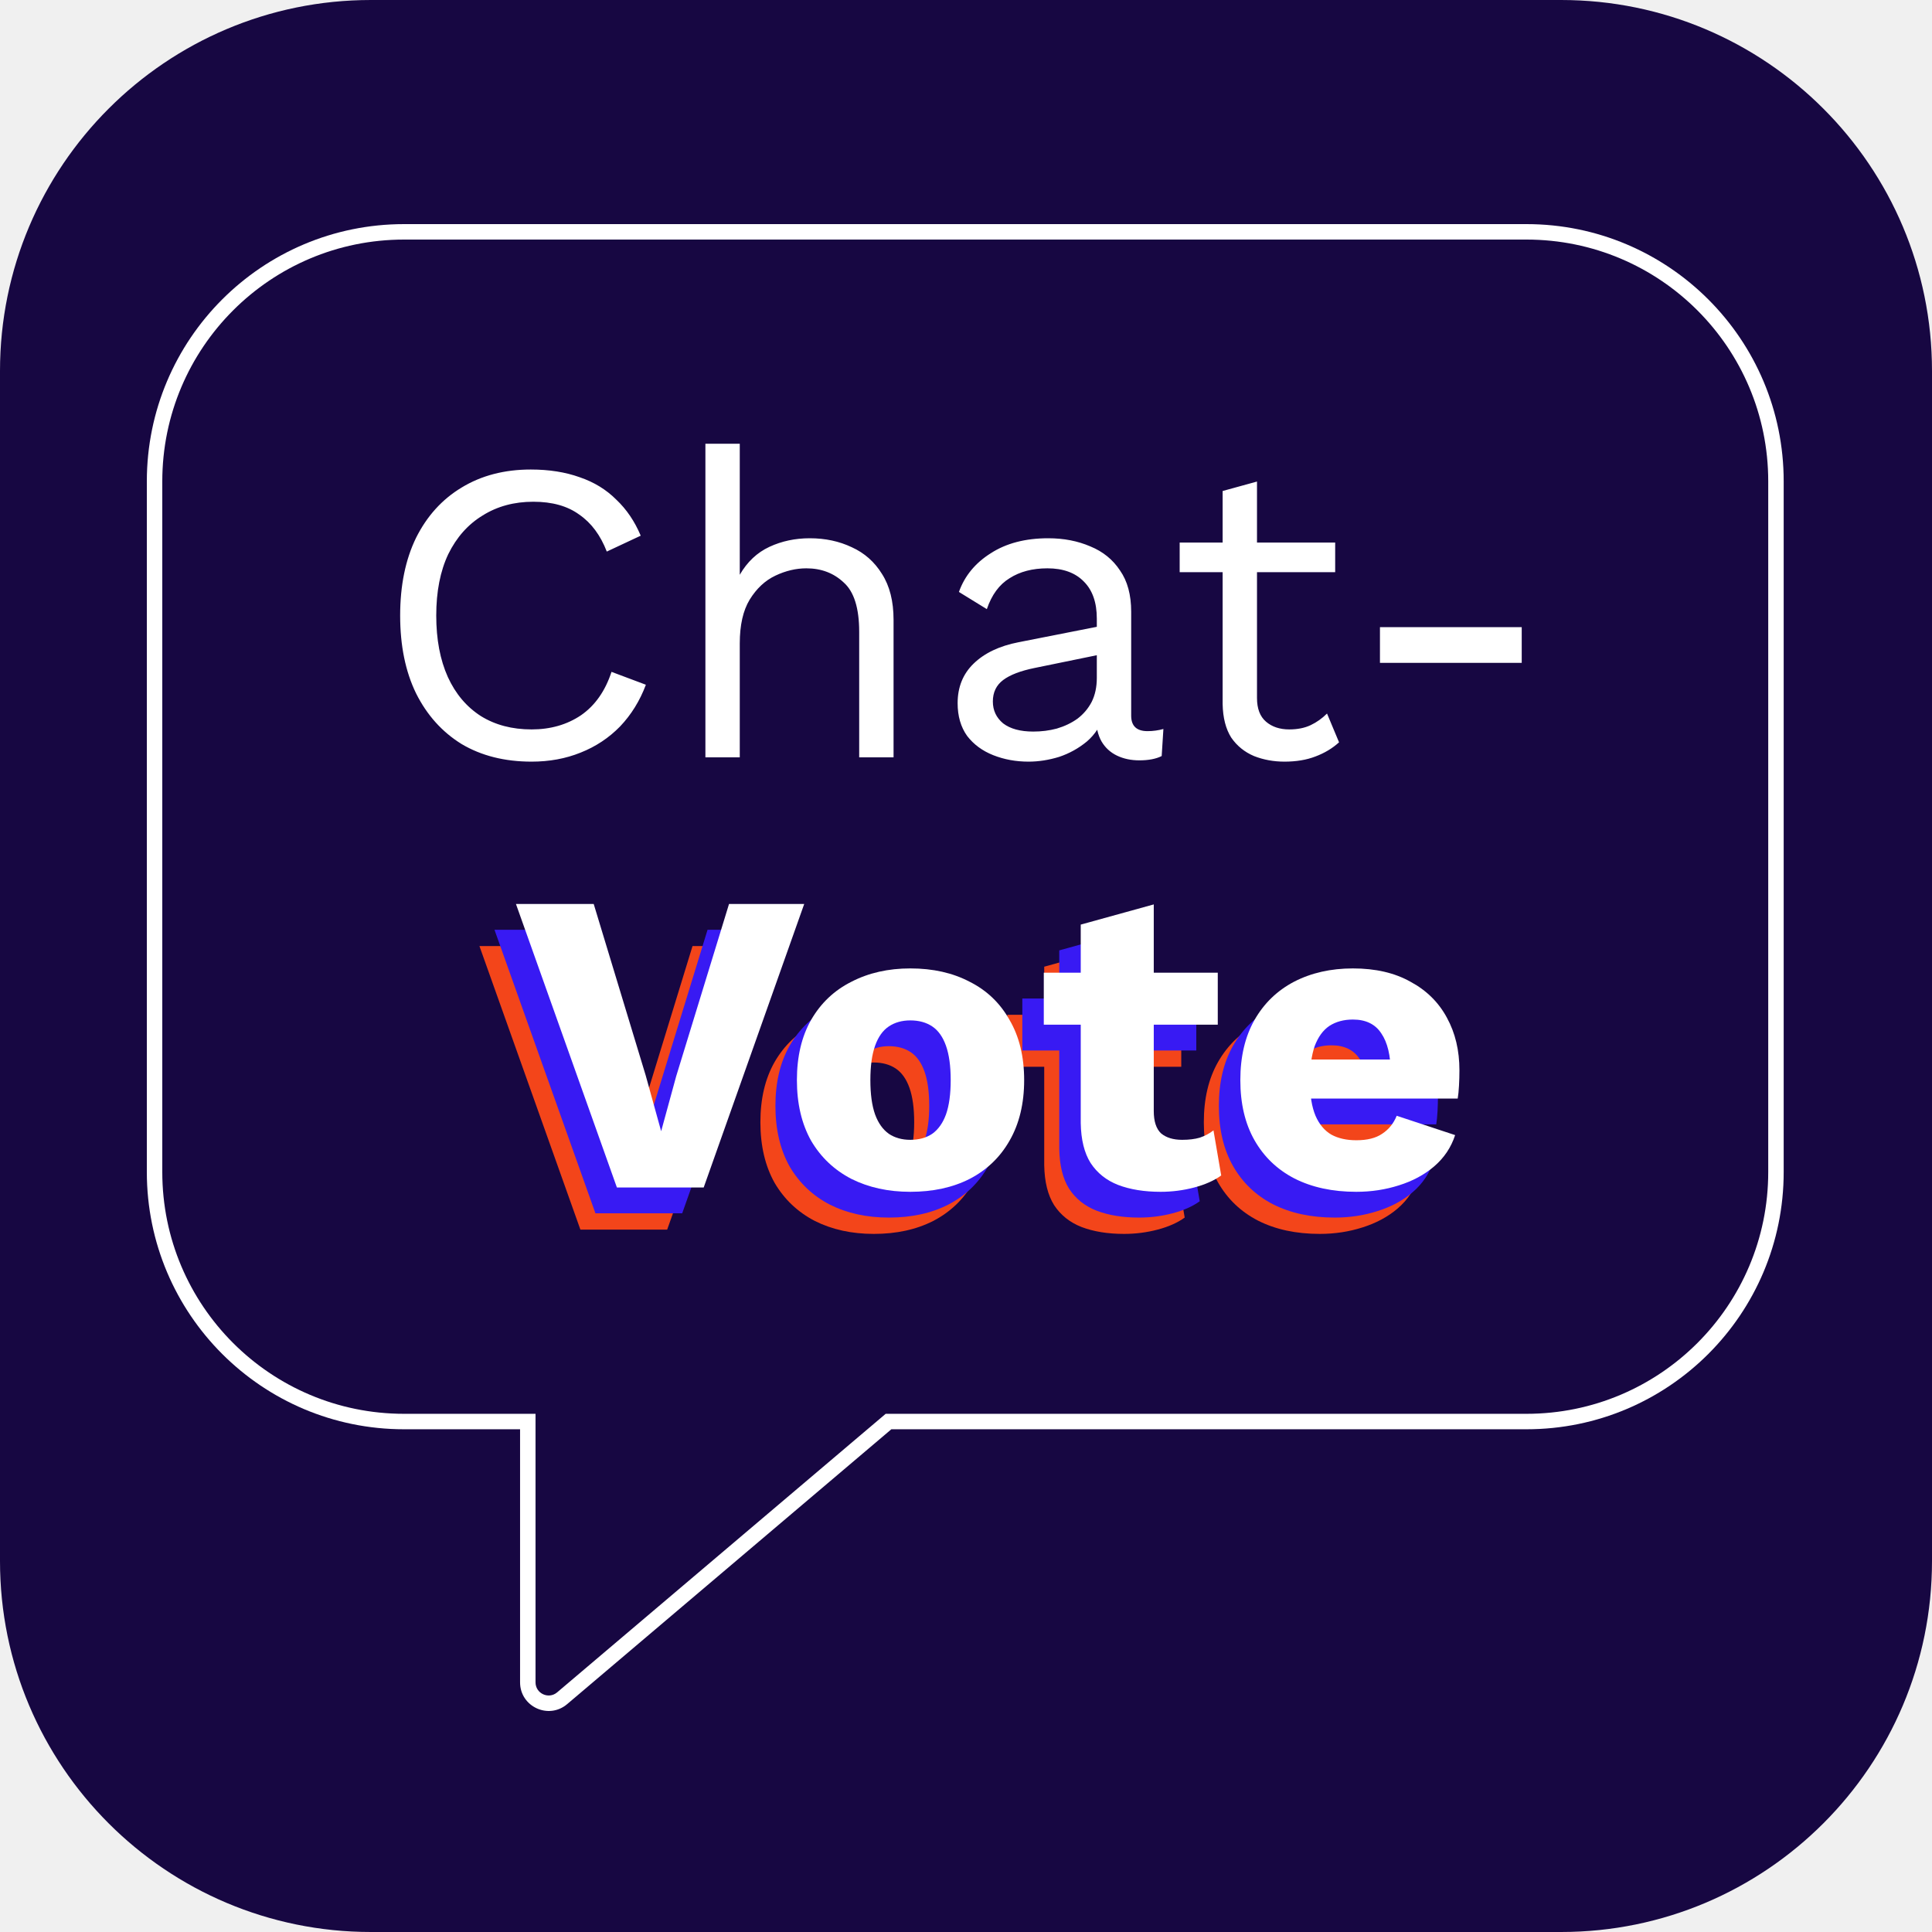
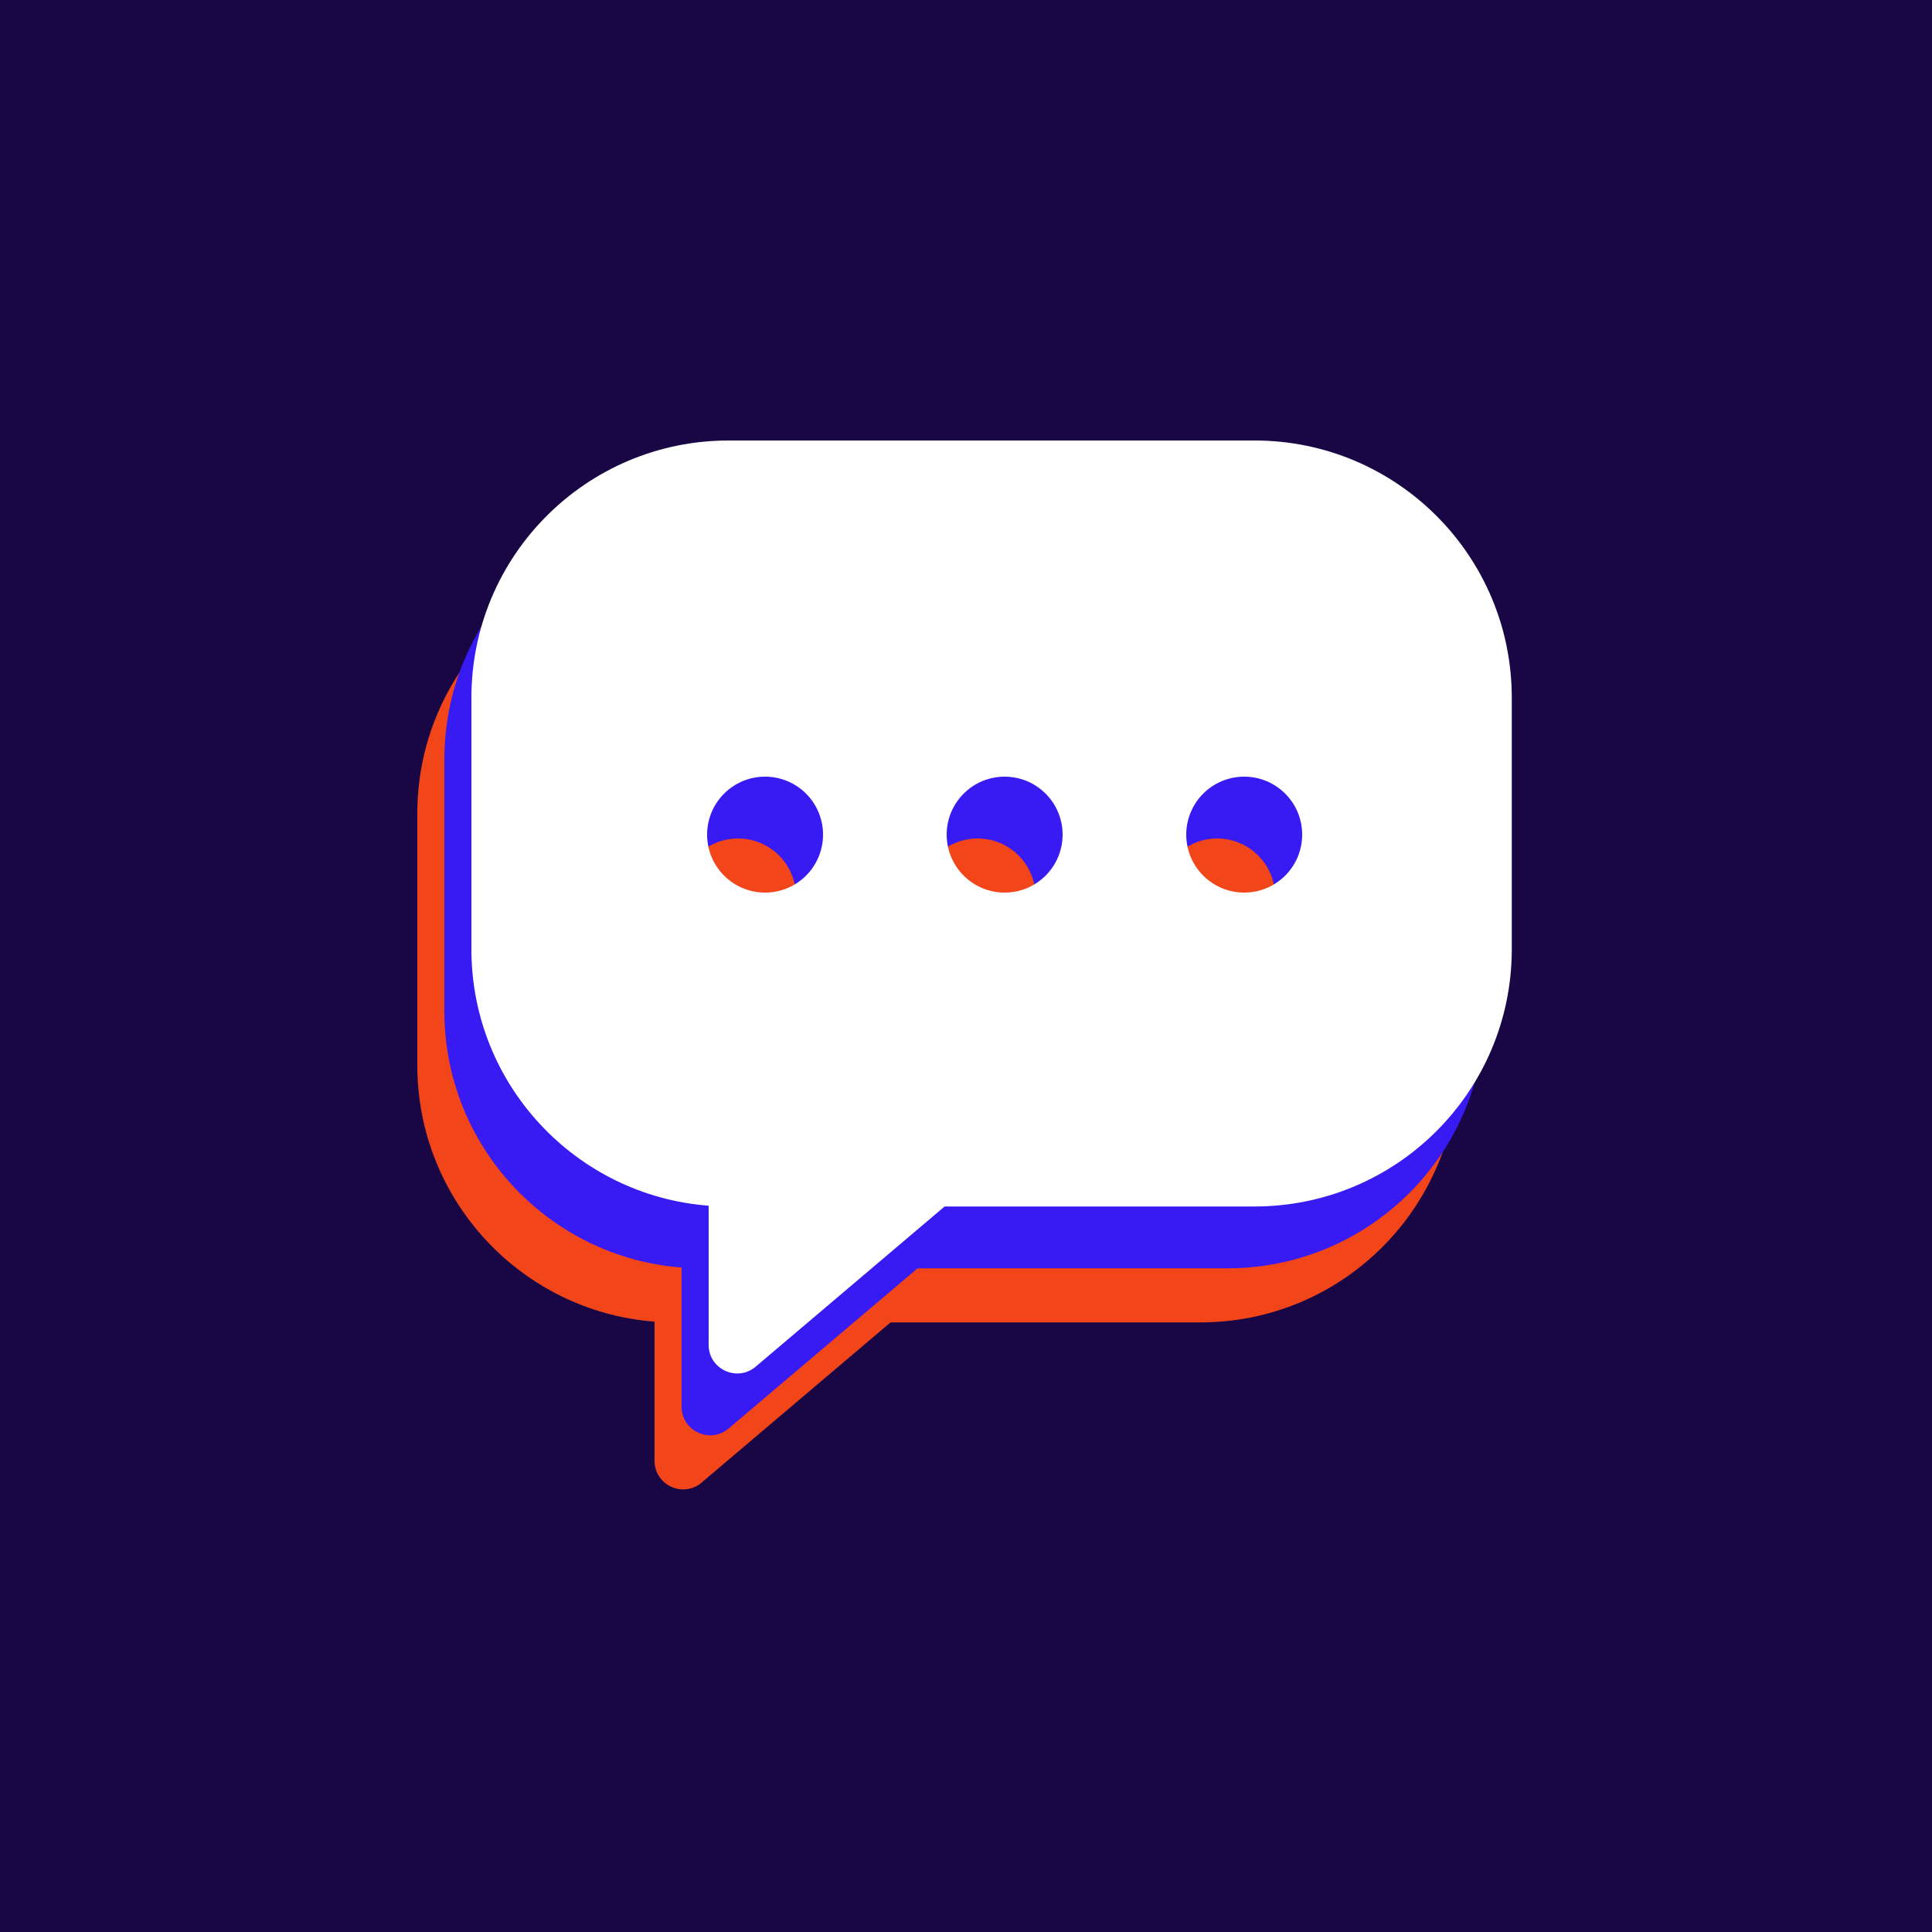
- <svg xmlns="http://www.w3.org/2000/svg" width="500" height="500" viewBox="0 0 500 500" fill="none">
-   <rect width="500" height="500" rx="96" fill="#170742" />
-   <path d="M198.679 244.845L172.664 318.222H150.206L124.079 244.845H144.202L157.655 289.204L161.657 303.657L165.548 289.427L179.223 244.845H198.679Z" fill="#F3451A" />
-   <path d="M226.14 261.521C231.995 261.521 237.109 262.67 241.482 264.968C245.929 267.191 249.376 270.49 251.822 274.862C254.342 279.161 255.602 284.35 255.602 290.427C255.602 296.505 254.342 301.73 251.822 306.103C249.376 310.402 245.929 313.7 241.482 315.998C237.109 318.222 231.995 319.333 226.14 319.333C220.433 319.333 215.356 318.222 210.909 315.998C206.462 313.7 202.978 310.402 200.458 306.103C198.012 301.73 196.789 296.505 196.789 290.427C196.789 284.35 198.012 279.161 200.458 274.862C202.978 270.49 206.462 267.191 210.909 264.968C215.356 262.67 220.433 261.521 226.14 261.521ZM226.14 274.974C223.99 274.974 222.138 275.492 220.581 276.53C219.025 277.568 217.839 279.235 217.023 281.533C216.208 283.831 215.8 286.796 215.8 290.427C215.8 294.059 216.208 297.024 217.023 299.322C217.839 301.545 219.025 303.213 220.581 304.324C222.138 305.362 223.99 305.881 226.14 305.881C228.363 305.881 230.253 305.362 231.81 304.324C233.366 303.213 234.552 301.545 235.368 299.322C236.183 297.024 236.591 294.059 236.591 290.427C236.591 286.796 236.183 283.831 235.368 281.533C234.552 279.235 233.366 277.568 231.81 276.53C230.253 275.492 228.363 274.974 226.14 274.974Z" fill="#F3451A" />
-   <path d="M289.144 244.956V298.432C289.144 301.1 289.774 303.027 291.034 304.213C292.369 305.325 294.184 305.881 296.482 305.881C298.261 305.881 299.78 305.696 301.04 305.325C302.375 304.88 303.56 304.25 304.598 303.435L306.599 315.109C304.746 316.443 302.412 317.48 299.595 318.222C296.779 318.963 293.888 319.333 290.923 319.333C286.699 319.333 283.03 318.74 279.917 317.555C276.878 316.369 274.506 314.479 272.801 311.885C271.171 309.29 270.318 305.844 270.244 301.545V250.181L289.144 244.956ZM305.71 262.633V276.085H260.683V262.633H305.71Z" fill="#F3451A" />
-   <path d="M341.567 319.333C335.415 319.333 330.079 318.185 325.558 315.887C321.111 313.589 317.664 310.291 315.218 305.992C312.772 301.693 311.549 296.505 311.549 290.427C311.549 284.35 312.772 279.161 315.218 274.862C317.664 270.564 321.073 267.265 325.446 264.968C329.894 262.67 334.971 261.521 340.678 261.521C346.533 261.521 351.499 262.67 355.576 264.968C359.726 267.191 362.876 270.304 365.026 274.307C367.175 278.235 368.25 282.756 368.25 287.87C368.25 289.204 368.213 290.538 368.139 291.873C368.064 293.207 367.953 294.319 367.805 295.208H323.779V285.091H359.467L350.461 288.537C350.461 284.09 349.646 280.681 348.015 278.309C346.459 275.937 344.013 274.751 340.678 274.751C338.306 274.751 336.268 275.307 334.563 276.419C332.932 277.531 331.672 279.273 330.783 281.644C329.968 284.016 329.56 287.055 329.56 290.761C329.56 294.393 330.042 297.357 331.005 299.655C331.969 301.879 333.34 303.509 335.119 304.547C336.898 305.51 339.047 305.992 341.567 305.992C344.384 305.992 346.607 305.436 348.238 304.324C349.943 303.213 351.203 301.656 352.018 299.655L367.138 304.658C366.1 307.845 364.284 310.55 361.69 312.774C359.17 314.923 356.131 316.554 352.574 317.666C349.09 318.778 345.421 319.333 341.567 319.333Z" fill="#F3451A" />
-   <path d="M202.57 240.62L176.554 313.997H154.096L127.97 240.62H148.093L161.545 284.98L165.548 299.433L169.439 285.202L183.114 240.62H202.57Z" fill="#381AF3" />
-   <path d="M230.031 257.296C235.886 257.296 241 258.445 245.373 260.743C249.82 262.966 253.267 266.265 255.712 270.638C258.233 274.936 259.493 280.125 259.493 286.202C259.493 292.28 258.233 297.505 255.712 301.878C253.267 306.177 249.82 309.476 245.373 311.773C241 313.997 235.886 315.109 230.031 315.109C224.323 315.109 219.246 313.997 214.799 311.773C210.352 309.476 206.869 306.177 204.349 301.878C201.903 297.505 200.68 292.28 200.68 286.202C200.68 280.125 201.903 274.936 204.349 270.638C206.869 266.265 210.352 262.966 214.799 260.743C219.246 258.445 224.323 257.296 230.031 257.296ZM230.031 270.749C227.881 270.749 226.028 271.268 224.472 272.305C222.915 273.343 221.729 275.011 220.914 277.308C220.099 279.606 219.691 282.571 219.691 286.202C219.691 289.834 220.099 292.799 220.914 295.097C221.729 297.32 222.915 298.988 224.472 300.1C226.028 301.137 227.881 301.656 230.031 301.656C232.254 301.656 234.144 301.137 235.701 300.1C237.257 298.988 238.443 297.32 239.258 295.097C240.074 292.799 240.481 289.834 240.481 286.202C240.481 282.571 240.074 279.606 239.258 277.308C238.443 275.011 237.257 273.343 235.701 272.305C234.144 271.268 232.254 270.749 230.031 270.749Z" fill="#381AF3" />
-   <path d="M293.035 240.731V294.207C293.035 296.875 293.665 298.803 294.925 299.988C296.259 301.1 298.075 301.656 300.373 301.656C302.152 301.656 303.671 301.471 304.931 301.1C306.265 300.656 307.451 300.026 308.489 299.21L310.49 310.884C308.637 312.218 306.302 313.256 303.486 313.997C300.669 314.738 297.779 315.109 294.814 315.109C290.589 315.109 286.92 314.516 283.807 313.33C280.769 312.144 278.397 310.254 276.692 307.66C275.061 305.066 274.209 301.619 274.135 297.32V245.956L293.035 240.731ZM309.6 258.408V271.861H264.574V258.408H309.6Z" fill="#381AF3" />
-   <path d="M345.458 315.109C339.306 315.109 333.969 313.96 329.448 311.662C325.001 309.364 321.555 306.066 319.109 301.767C316.663 297.468 315.44 292.28 315.44 286.202C315.44 280.125 316.663 274.936 319.109 270.638C321.555 266.339 324.964 263.041 329.337 260.743C333.784 258.445 338.861 257.296 344.568 257.296C350.424 257.296 355.39 258.445 359.466 260.743C363.617 262.966 366.767 266.079 368.916 270.082C371.066 274.01 372.14 278.531 372.14 283.645C372.14 284.98 372.103 286.314 372.029 287.648C371.955 288.982 371.844 290.094 371.696 290.983H327.669V280.866H363.357L354.352 284.312C354.352 279.865 353.537 276.456 351.906 274.084C350.35 271.712 347.904 270.526 344.568 270.526C342.197 270.526 340.158 271.082 338.454 272.194C336.823 273.306 335.563 275.048 334.674 277.419C333.858 279.791 333.451 282.83 333.451 286.536C333.451 290.168 333.932 293.133 334.896 295.43C335.859 297.654 337.231 299.284 339.01 300.322C340.788 301.286 342.938 301.767 345.458 301.767C348.274 301.767 350.498 301.211 352.128 300.1C353.833 298.988 355.093 297.431 355.908 295.43L371.029 300.433C369.991 303.62 368.175 306.326 365.581 308.549C363.061 310.699 360.022 312.329 356.464 313.441C352.981 314.553 349.312 315.109 345.458 315.109Z" fill="#381AF3" />
-   <path d="M208.128 233.949L182.113 307.326H159.655L133.528 233.949H153.651L167.104 278.309L171.106 292.762L174.997 278.531L188.672 233.949H208.128Z" fill="white" />
-   <path d="M235.589 250.626C241.444 250.626 246.559 251.775 250.932 254.072C255.379 256.296 258.825 259.594 261.271 263.967C263.791 268.266 265.051 273.454 265.051 279.532C265.051 285.61 263.791 290.835 261.271 295.208C258.825 299.507 255.379 302.805 250.932 305.103C246.559 307.326 241.444 308.438 235.589 308.438C229.882 308.438 224.805 307.326 220.358 305.103C215.911 302.805 212.427 299.507 209.907 295.208C207.461 290.835 206.238 285.61 206.238 279.532C206.238 273.454 207.461 268.266 209.907 263.967C212.427 259.594 215.911 256.296 220.358 254.072C224.805 251.775 229.882 250.626 235.589 250.626ZM235.589 264.078C233.44 264.078 231.587 264.597 230.03 265.635C228.474 266.672 227.288 268.34 226.473 270.638C225.657 272.935 225.25 275.9 225.25 279.532C225.25 283.164 225.657 286.128 226.473 288.426C227.288 290.65 228.474 292.317 230.03 293.429C231.587 294.467 233.44 294.986 235.589 294.986C237.813 294.986 239.703 294.467 241.259 293.429C242.816 292.317 244.002 290.65 244.817 288.426C245.632 286.128 246.04 283.164 246.04 279.532C246.04 275.9 245.632 272.935 244.817 270.638C244.002 268.34 242.816 266.672 241.259 265.635C239.703 264.597 237.813 264.078 235.589 264.078Z" fill="white" />
-   <path d="M298.594 234.06V287.537C298.594 290.205 299.224 292.132 300.484 293.318C301.818 294.43 303.634 294.986 305.931 294.986C307.71 294.986 309.23 294.8 310.49 294.43C311.824 293.985 313.01 293.355 314.047 292.54L316.049 304.213C314.196 305.547 311.861 306.585 309.044 307.326C306.228 308.067 303.337 308.438 300.372 308.438C296.148 308.438 292.479 307.845 289.366 306.659C286.327 305.473 283.955 303.583 282.251 300.989C280.62 298.395 279.768 294.949 279.694 290.65V239.286L298.594 234.06ZM315.159 251.738V265.19H270.132V251.738H315.159Z" fill="white" />
-   <path d="M351.016 308.438C344.865 308.438 339.528 307.289 335.007 304.992C330.56 302.694 327.113 299.396 324.667 295.097C322.221 290.798 320.998 285.61 320.998 279.532C320.998 273.454 322.221 268.266 324.667 263.967C327.113 259.668 330.523 256.37 334.896 254.072C339.343 251.775 344.42 250.626 350.127 250.626C355.982 250.626 360.948 251.775 365.025 254.072C369.175 256.296 372.325 259.409 374.475 263.411C376.624 267.339 377.699 271.861 377.699 276.975C377.699 278.309 377.662 279.643 377.588 280.977C377.514 282.311 377.402 283.423 377.254 284.313H333.228V274.195H368.916L359.911 277.642C359.911 273.195 359.095 269.785 357.465 267.414C355.908 265.042 353.462 263.856 350.127 263.856C347.755 263.856 345.717 264.412 344.012 265.524C342.382 266.635 341.122 268.377 340.232 270.749C339.417 273.121 339.009 276.16 339.009 279.865C339.009 283.497 339.491 286.462 340.455 288.76C341.418 290.983 342.789 292.614 344.568 293.651C346.347 294.615 348.496 295.097 351.016 295.097C353.833 295.097 356.056 294.541 357.687 293.429C359.392 292.317 360.652 290.761 361.467 288.76L376.587 293.763C375.55 296.95 373.734 299.655 371.139 301.879C368.619 304.028 365.581 305.659 362.023 306.77C358.539 307.882 354.871 308.438 351.016 308.438Z" fill="white" />
-   <path d="M167.153 177.211C165.597 181.362 163.373 184.956 160.483 187.995C157.592 190.96 154.183 193.221 150.255 194.777C146.4 196.334 142.176 197.112 137.58 197.112C130.613 197.112 124.573 195.592 119.458 192.554C114.418 189.441 110.49 185.068 107.674 179.435C104.931 173.802 103.56 167.094 103.56 159.311C103.56 151.529 104.931 144.821 107.674 139.188C110.49 133.555 114.418 129.219 119.458 126.181C124.573 123.068 130.539 121.511 137.358 121.511C142.102 121.511 146.326 122.178 150.032 123.512C153.738 124.772 156.888 126.699 159.482 129.294C162.151 131.814 164.263 134.927 165.819 138.632L157.036 142.746C155.406 138.521 153.034 135.334 149.921 133.185C146.882 130.961 142.917 129.849 138.025 129.849C133.059 129.849 128.686 131.035 124.906 133.407C121.126 135.705 118.161 139.04 116.012 143.413C113.937 147.786 112.899 153.086 112.899 159.311C112.899 165.463 113.9 170.763 115.901 175.21C117.902 179.583 120.755 182.955 124.461 185.327C128.167 187.625 132.54 188.773 137.58 188.773C142.472 188.773 146.734 187.551 150.366 185.105C153.998 182.585 156.629 178.842 158.259 173.876L167.153 177.211ZM182.557 196V114.841H191.451V148.75C193.378 145.414 195.935 143.005 199.122 141.523C202.309 140.041 205.793 139.3 209.573 139.3C213.575 139.3 217.207 140.078 220.468 141.634C223.729 143.117 226.324 145.414 228.251 148.527C230.252 151.64 231.252 155.606 231.252 160.423V196H222.358V163.536C222.358 157.384 221.024 153.123 218.356 150.751C215.762 148.305 212.538 147.082 208.683 147.082C206.015 147.082 203.347 147.712 200.679 148.972C198.01 150.232 195.787 152.307 194.008 155.198C192.303 158.014 191.451 161.794 191.451 166.538V196H182.557ZM283.855 160.09C283.855 155.939 282.743 152.752 280.52 150.528C278.296 148.231 275.146 147.082 271.07 147.082C267.215 147.082 263.954 147.934 261.286 149.639C258.618 151.27 256.654 153.938 255.394 157.644L248.167 153.197C249.649 149.046 252.392 145.711 256.394 143.191C260.397 140.597 265.362 139.3 271.292 139.3C275.294 139.3 278.926 140.004 282.187 141.412C285.448 142.746 288.006 144.821 289.859 147.638C291.786 150.38 292.749 153.938 292.749 158.311V185.216C292.749 187.884 294.157 189.218 296.974 189.218C298.382 189.218 299.753 189.033 301.087 188.662L300.643 195.666C299.16 196.408 297.233 196.778 294.861 196.778C292.712 196.778 290.785 196.371 289.08 195.555C287.376 194.74 286.041 193.517 285.078 191.886C284.114 190.182 283.633 188.069 283.633 185.549V184.438L285.856 184.771C284.967 187.662 283.447 190.033 281.298 191.886C279.148 193.665 276.74 194.999 274.071 195.889C271.403 196.704 268.772 197.112 266.178 197.112C262.917 197.112 259.878 196.556 257.061 195.444C254.245 194.332 251.984 192.665 250.279 190.441C248.649 188.143 247.833 185.327 247.833 181.992C247.833 177.841 249.205 174.432 251.947 171.763C254.764 169.021 258.655 167.168 263.621 166.204L285.634 161.869V169.206L267.734 172.875C264.102 173.616 261.397 174.654 259.618 175.988C257.839 177.322 256.95 179.175 256.95 181.547C256.95 183.845 257.839 185.735 259.618 187.217C261.471 188.625 264.065 189.329 267.401 189.329C269.55 189.329 271.588 189.07 273.515 188.551C275.517 187.958 277.295 187.106 278.852 185.994C280.408 184.808 281.631 183.363 282.521 181.658C283.41 179.879 283.855 177.804 283.855 175.432V160.09ZM325.31 124.624V180.658C325.31 183.4 326.088 185.438 327.645 186.772C329.201 188.106 331.203 188.773 333.648 188.773C335.798 188.773 337.651 188.403 339.207 187.662C340.764 186.921 342.172 185.92 343.432 184.66L346.545 192.109C344.84 193.665 342.802 194.888 340.43 195.778C338.133 196.667 335.464 197.112 332.426 197.112C329.609 197.112 326.978 196.63 324.532 195.666C322.086 194.629 320.122 193.035 318.64 190.886C317.231 188.662 316.49 185.772 316.416 182.214V127.07L325.31 124.624ZM345.544 140.411V148.083H305.298V140.411H345.544ZM393.821 162.313V171.541H357.132V162.313H393.821Z" fill="white" />
-   <mask id="path-5-inside-1_292_962" fill="white">
-     <path d="M395.045 58C431.812 58 461.617 87.805 461.617 124.572V303.321C461.617 340.088 431.812 369.894 395.045 369.894H230.68L146.773 441.032C141.967 445.106 134.594 441.69 134.594 435.39V369.894H104.572C67.805 369.894 38 340.088 38 303.321V124.572C38 87.805 67.805 58 104.572 58H395.045Z" />
-   </mask>
-   <path d="M230.68 369.894V365.894H229.212L228.093 366.843L230.68 369.894ZM146.773 441.032L149.36 444.083L149.36 444.083L146.773 441.032ZM134.594 369.894H138.594V365.894H134.594V369.894ZM395.045 58V62C429.603 62 457.617 90.015 457.617 124.572H461.617H465.617C465.617 85.596 434.021 54 395.045 54V58ZM461.617 124.572H457.617V303.321H461.617H465.617V124.572H461.617ZM461.617 303.321H457.617C457.617 337.879 429.603 365.894 395.045 365.894V369.894V373.894C434.021 373.894 465.617 342.297 465.617 303.321H461.617ZM395.045 369.894V365.894H230.68V369.894V373.894H395.045V369.894ZM230.68 369.894L228.093 366.843L144.187 437.981L146.773 441.032L149.36 444.083L233.266 372.945L230.68 369.894ZM146.773 441.032L144.187 437.981C141.98 439.852 138.594 438.283 138.594 435.39H134.594H130.594C130.594 445.097 141.955 450.361 149.36 444.083L146.773 441.032ZM134.594 435.39H138.594V369.894H134.594H130.594V435.39H134.594ZM134.594 369.894V365.894H104.572V369.894V373.894H134.594V369.894ZM104.572 369.894V365.894C70.015 365.894 42 337.879 42 303.321H38H34C34 342.297 65.596 373.894 104.572 373.894V369.894ZM38 303.321H42V124.572H38H34V303.321H38ZM38 124.572H42C42 90.015 70.015 62 104.572 62V58V54C65.596 54 34 85.596 34 124.572H38ZM104.572 58V62H395.045V58V54H104.572V58Z" fill="white" mask="url(#path-5-inside-1_292_962)" />
+ <svg xmlns="http://www.w3.org/2000/svg" version="1.1" width="500" height="500">
+   <svg version="1.1" width="500" height="500">
+     <svg width="500" height="500" viewBox="0 0 500 500" fill="none">
+       <rect width="500" height="500" fill="#190645" />
+       <path d="M310.675 144C347.442 144 377.247 173.805 377.247 210.572V275.665C377.247 312.432 347.442 342.237 310.675 342.237H230.466L181.574 383.688C176.768 387.763 169.395 384.347 169.395 378.047V342.038C135.048 339.396 108 310.689 108 275.665V210.572C108 173.805 137.805 144 174.572 144H310.675ZM184 231C175.716 231 169 237.716 169 246C169 254.284 175.716 261 184 261C192.284 261 199 254.284 199 246C199 237.716 192.284 231 184 231ZM246 231C237.716 231 231 237.716 231 246C231 254.284 237.716 261 246 261C254.284 261 261 254.284 261 246C261 237.716 254.284 231 246 231ZM308 231C299.716 231 293 237.716 293 246C293 254.284 299.716 261 308 261C316.284 261 323 254.284 323 246C323 237.716 316.284 231 308 231Z" fill="#F3451A" />
+       <path d="M317.675 130C354.442 130 384.247 159.805 384.247 196.572V261.665C384.247 298.432 354.442 328.237 317.675 328.237H237.466L188.574 369.688C183.768 373.763 176.395 370.347 176.395 364.047V328.038C142.048 325.396 115 296.689 115 261.665V196.572C115 159.805 144.805 130 181.572 130H317.675ZM191 217C182.716 217 176 223.716 176 232C176 240.284 182.716 247 191 247C199.284 247 206 240.284 206 232C206 223.716 199.284 217 191 217ZM253 217C244.716 217 238 223.716 238 232C238 240.284 244.716 247 253 247C261.284 247 268 240.284 268 232C268 223.716 261.284 217 253 217ZM315 217C306.716 217 300 223.716 300 232C300 240.284 306.716 247 315 247C323.284 247 330 240.284 330 232C330 223.716 323.284 217 315 217Z" fill="#381AF3" />
+       <path d="M324.675 114C361.442 114 391.247 143.805 391.247 180.572V245.665C391.247 282.432 361.442 312.237 324.675 312.237H244.466L195.574 353.688C190.768 357.763 183.395 354.347 183.395 348.047V312.038C149.048 309.396 122 280.689 122 245.665V180.572C122 143.805 151.805 114 188.572 114H324.675ZM198 201C189.716 201 183 207.716 183 216C183 224.284 189.716 231 198 231C206.284 231 213 224.284 213 216C213 207.716 206.284 201 198 201ZM260 201C251.716 201 245 207.716 245 216C245 224.284 251.716 231 260 231C268.284 231 275 224.284 275 216C275 207.716 268.284 201 260 201ZM322 201C313.716 201 307 207.716 307 216C307 224.284 313.716 231 322 231C330.284 231 337 224.284 337 216C337 207.716 330.284 201 322 201Z" fill="white" />
+     </svg>
+   </svg>
+   <style>
+     @media (prefers-color-scheme: light) {
+       :root {
+         filter: none;
+       }
+     }
+ 
+     @media (prefers-color-scheme: dark) {
+       :root {
+         filter: none;
+       }
+     }
+   </style>
</svg>
